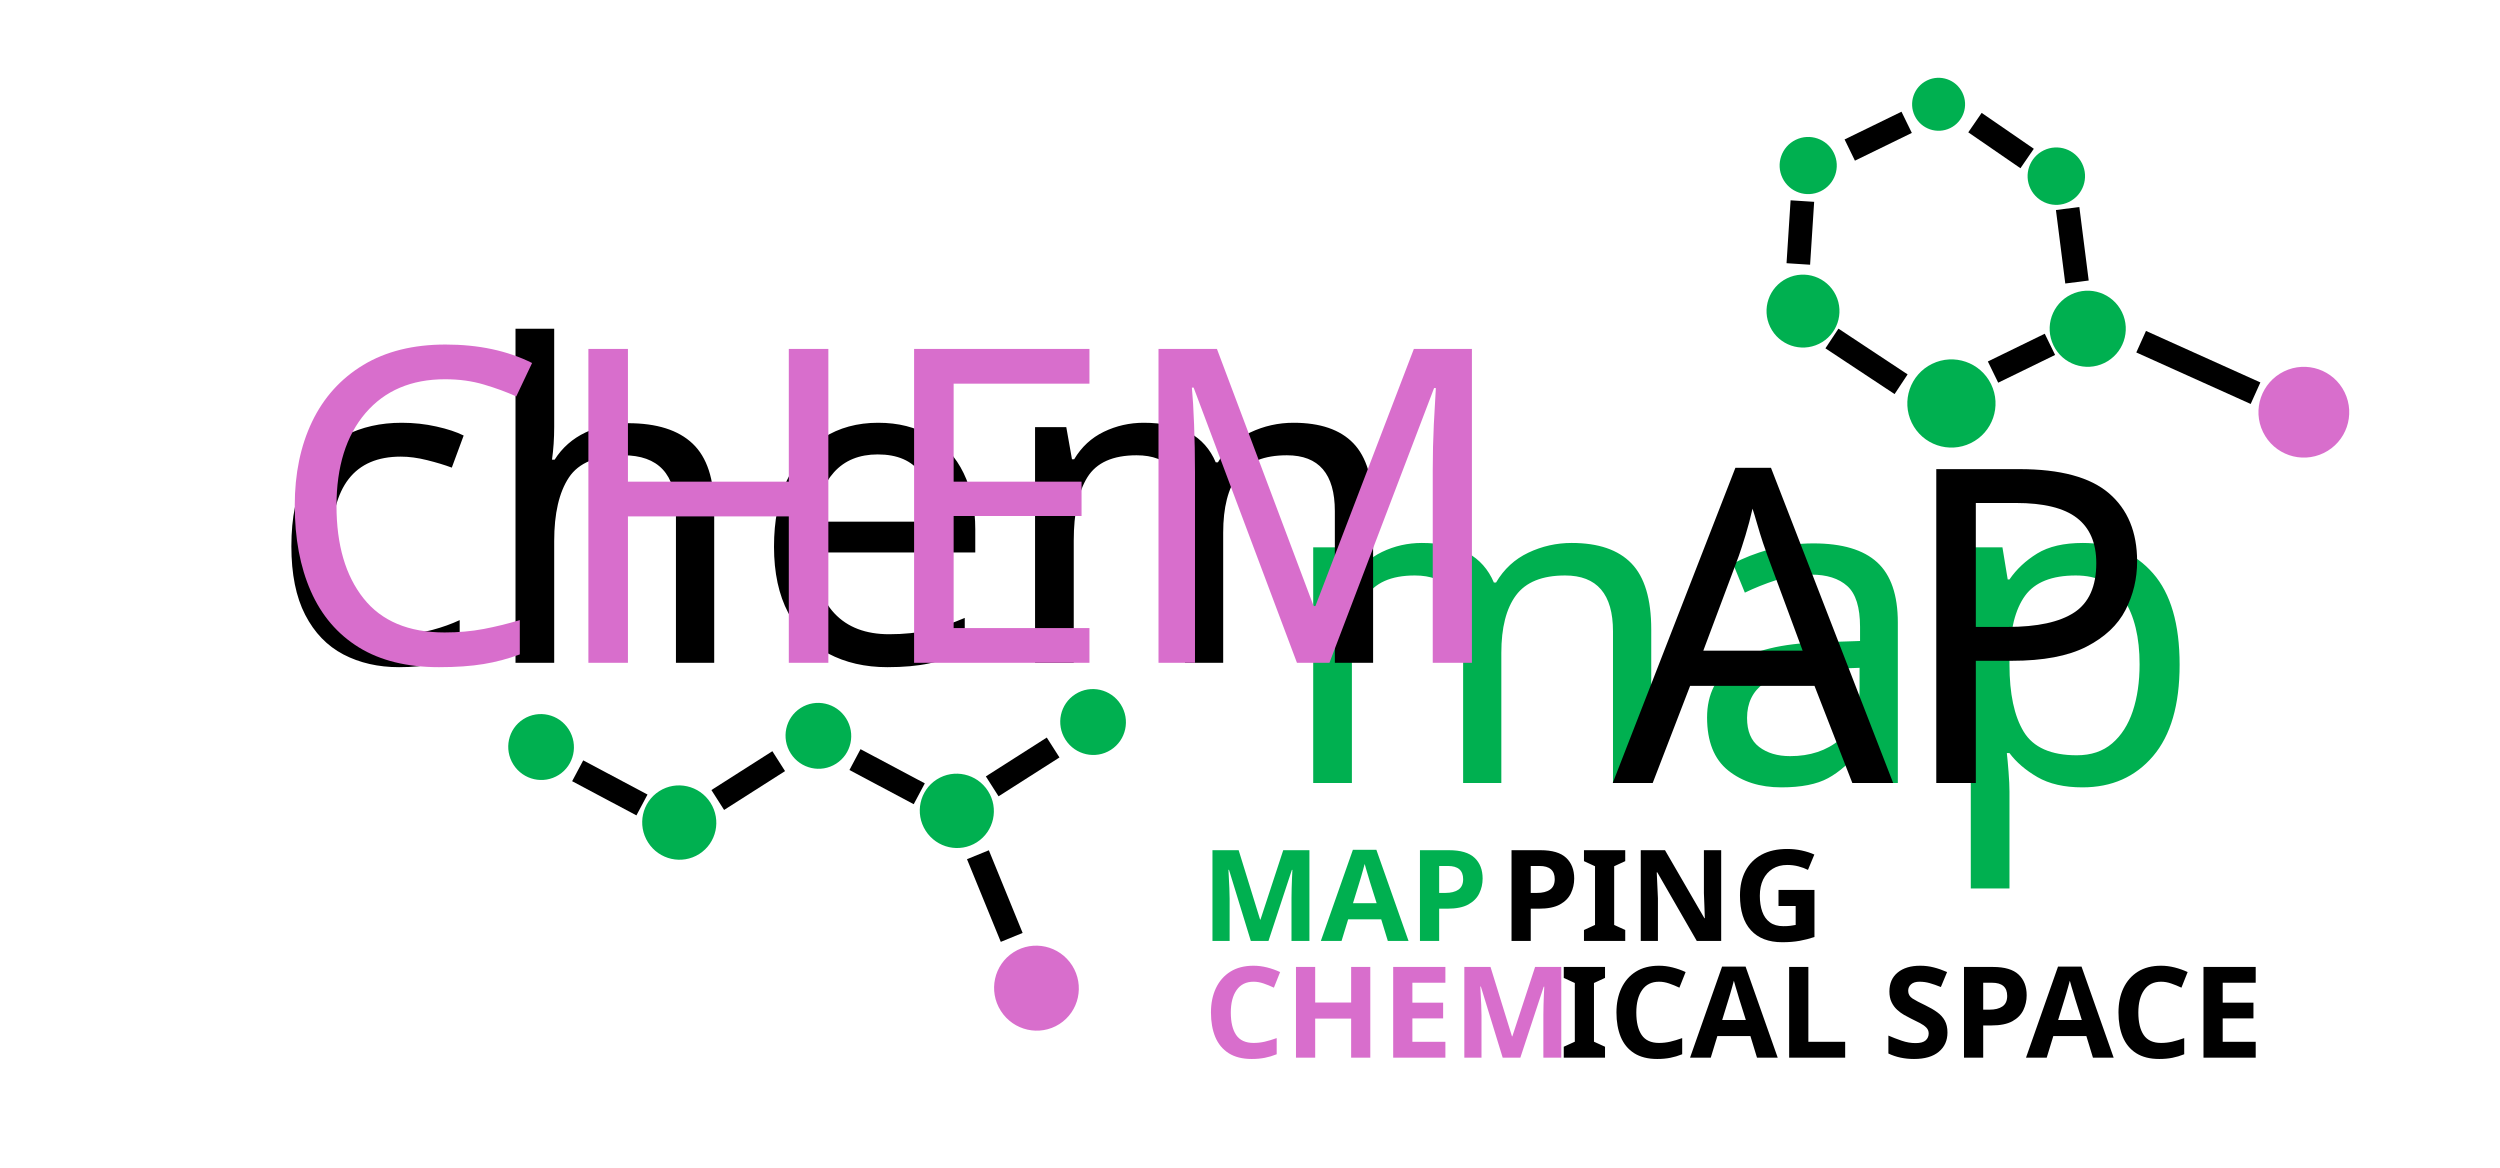
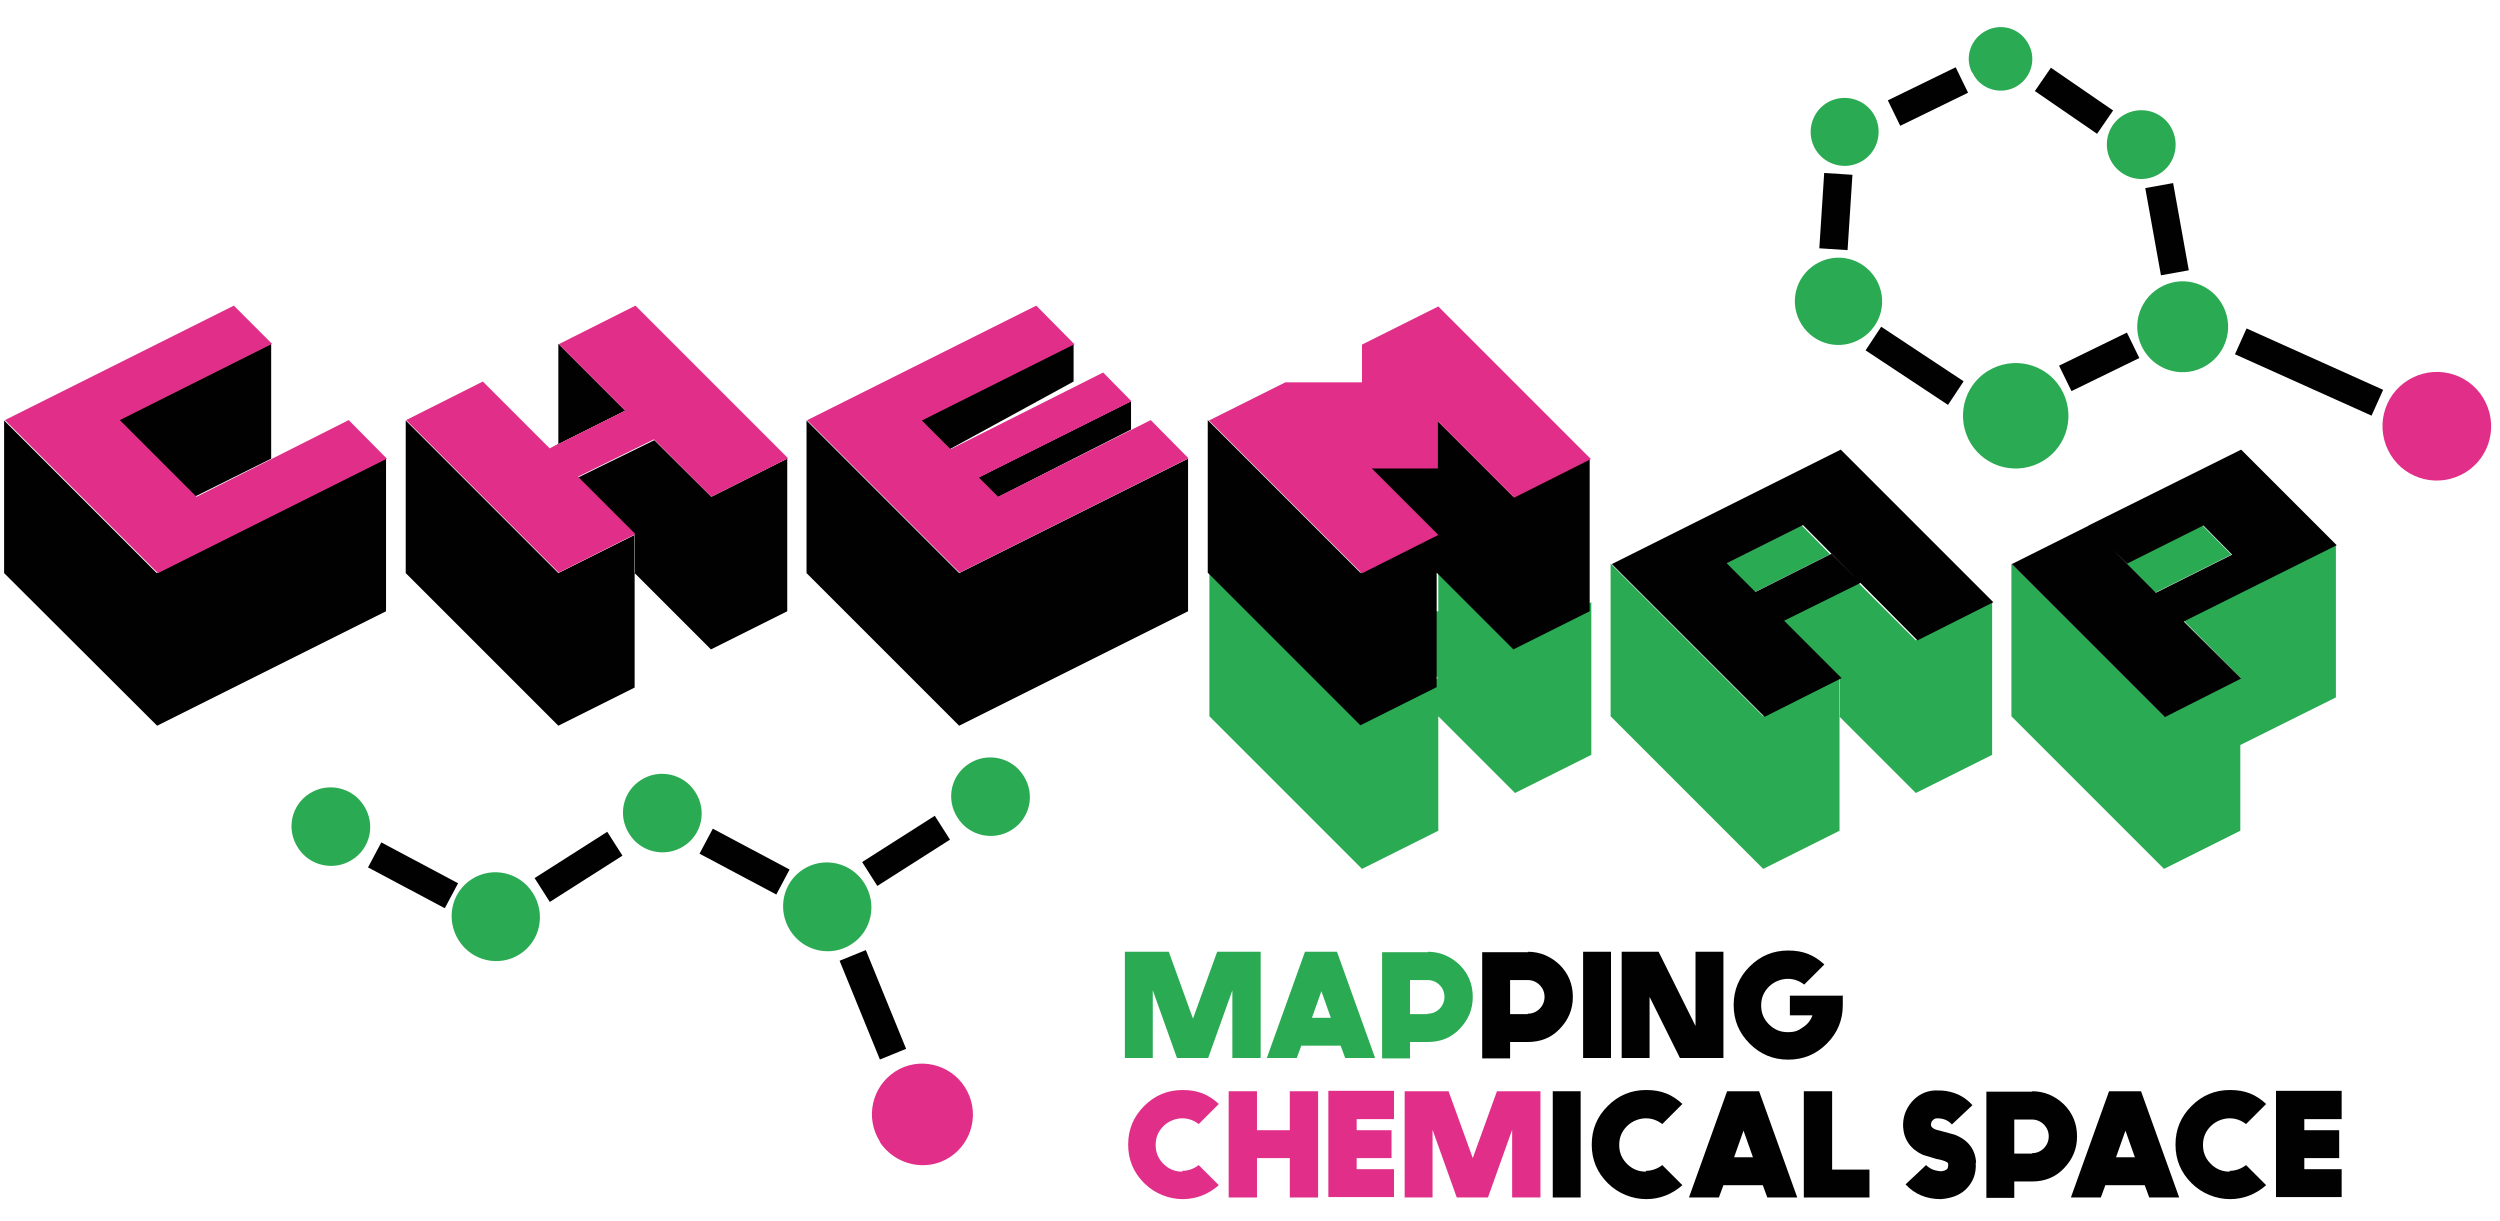
- <svg xmlns="http://www.w3.org/2000/svg" width="728" height="340" xml:space="preserve" overflow="hidden">
-   <g transform="translate(-1215 -474)">
-     <text fill="#00B050" font-family="Hexagon,Hexagon_MSFontService,sans-serif" font-weight="400" font-size="128" transform="matrix(1 0 0 1 1586.53 702)">map</text>
-     <text font-family="Hexagon,Hexagon_MSFontService,sans-serif" font-weight="400" font-size="128" transform="matrix(1 0 0 1 1292.8 667)">chem</text>
-     <path d="M1445.27 693.408C1442.41 688.93 1443.7 683.002 1448.14 680.168 1452.59 677.334 1458.51 678.667 1461.36 683.144 1464.22 687.622 1462.93 693.55 1458.48 696.384 1454.04 699.218 1448.12 697.886 1445.27 693.408Z" fill="#00B050" fill-rule="evenodd" />
-     <path d="M1484.55 715.91C1481.33 710.858 1482.78 704.172 1487.79 700.975 1492.81 697.778 1499.48 699.281 1502.7 704.332 1505.93 709.383 1504.47 716.07 1499.46 719.267 1494.45 722.464 1487.77 720.961 1484.55 715.91Z" fill="#00B050" fill-rule="evenodd" />
-     <path d="M1506.44 768.372C1502.75 762.597 1504.42 754.951 1510.15 751.295 1515.88 747.639 1523.51 749.358 1527.2 755.134 1530.88 760.91 1529.22 768.556 1523.49 772.211 1517.75 775.867 1510.12 774.148 1506.44 768.372Z" fill="#D86ECC" fill-rule="evenodd" />
-     <path d="M1403.72 719.322C1400.5 714.27 1401.95 707.584 1406.97 704.387 1411.98 701.19 1418.66 702.693 1421.88 707.744 1425.1 712.795 1423.65 719.482 1418.63 722.679 1413.62 725.876 1406.94 724.373 1403.72 719.322Z" fill="#00B050" fill-rule="evenodd" />
-     <path d="M1424.01 706.96 1441.76 695.646" stroke="#000000" stroke-width="6.875" stroke-miterlimit="8" fill="none" fill-rule="evenodd" />
-     <path d="M1509.61 746.971 1499.77 722.897" stroke="#000000" stroke-width="6.875" stroke-miterlimit="8" fill="none" fill-rule="evenodd" />
-     <path d="M1482.69 705.148 1463.97 695.193" stroke="#000000" stroke-width="6.875" stroke-miterlimit="8" fill="none" fill-rule="evenodd" />
-     <path d="M1364.52 696.666C1361.66 692.188 1362.95 686.261 1367.39 683.427 1371.84 680.593 1377.76 681.925 1380.61 686.403 1383.47 690.881 1382.18 696.808 1377.74 699.643 1373.29 702.477 1367.37 701.144 1364.52 696.666Z" fill="#00B050" fill-rule="evenodd" />
-     <path d="M1401.94 708.406 1383.22 698.451" stroke="#000000" stroke-width="6.875" stroke-miterlimit="8" fill="none" fill-rule="evenodd" />
-     <path d="M1525.26 689.385C1522.4 684.907 1523.69 678.979 1528.14 676.145 1532.58 673.311 1538.5 674.643 1541.35 679.121 1544.21 683.599 1542.92 689.527 1538.48 692.361 1534.03 695.195 1528.11 693.863 1525.26 689.385Z" fill="#00B050" fill-rule="evenodd" />
-     <path d="M1503.93 702.987 1521.67 691.673" stroke="#000000" stroke-width="6.875" stroke-miterlimit="8" fill="none" fill-rule="evenodd" />
-     <text fill="#D86ECC" font-family="Hexagon,Hexagon_MSFontService,sans-serif" font-weight="400" font-size="128" transform="matrix(1 0 0 1 1293.02 667)">CHEM</text>
-     <text font-family="Hexagon,Hexagon_MSFontService,sans-serif" font-weight="400" font-size="128" transform="matrix(1 0 0 1 1684.63 702)">AP</text>
-     <path d="M1730.49 569.242C1727.92 563.972 1730.11 557.617 1735.38 555.048 1740.65 552.478 1747.01 554.667 1749.58 559.938 1752.15 565.208 1749.96 571.563 1744.69 574.132 1739.42 576.702 1733.06 574.513 1730.49 569.242Z" fill="#00B050" fill-rule="evenodd" />
-     <path d="M1771.71 597.123C1768.61 590.748 1771.25 583.061 1777.63 579.953 1784 576.844 1791.69 579.493 1794.8 585.868 1797.91 592.242 1795.26 599.93 1788.88 603.038 1782.51 606.146 1774.82 603.498 1771.71 597.123Z" fill="#00B050" fill-rule="evenodd" />
-     <path d="M1772.58 507.748C1770.72 503.918 1772.31 499.299 1776.14 497.432 1779.97 495.565 1784.59 497.156 1786.45 500.986 1788.32 504.815 1786.73 509.434 1782.9 511.301 1779.07 513.168 1774.45 511.577 1772.58 507.748Z" fill="#00B050" fill-rule="evenodd" />
-     <path d="M1806.28 528.963C1804.26 524.812 1805.98 519.807 1810.14 517.783 1814.29 515.759 1819.29 517.484 1821.32 521.634 1823.34 525.785 1821.62 530.791 1817.46 532.815 1813.31 534.839 1808.31 533.114 1806.28 528.963Z" fill="#00B050" fill-rule="evenodd" />
-     <path d="M1812.98 574.592C1810.3 569.089 1812.58 562.454 1818.08 559.771 1823.59 557.088 1830.22 559.374 1832.91 564.877 1835.59 570.379 1833.3 577.015 1827.8 579.698 1822.3 582.381 1815.66 580.095 1812.98 574.592Z" fill="#00B050" fill-rule="evenodd" />
-     <path d="M1734.07 525.851C1732.05 521.719 1733.77 516.736 1737.9 514.722 1742.03 512.707 1747.01 514.424 1749.03 518.556 1751.04 522.688 1749.33 527.67 1745.19 529.685 1741.06 531.699 1736.08 529.983 1734.07 525.851Z" fill="#00B050" fill-rule="evenodd" />
-     <path d="M1753.65 517.698 1770.22 509.618" stroke="#000000" stroke-width="6.875" stroke-miterlimit="8" fill="none" fill-rule="evenodd" />
-     <path d="M1795.37 582.35 1811.94 574.271" stroke="#000000" stroke-width="6.875" stroke-miterlimit="8" fill="none" fill-rule="evenodd" />
-     <path d="M0 0 3.26 18.061" stroke="#000000" stroke-width="6.875" stroke-miterlimit="8" fill="none" fill-rule="evenodd" transform="matrix(0.993485 -0.113962 -0.113962 -0.993485 1738.67 550.867)" />
-     <path d="M0 0 6.932 20.433" stroke="#000000" stroke-width="6.875" stroke-miterlimit="8" fill="none" fill-rule="evenodd" transform="matrix(0.898857 -0.438243 -0.438243 -0.898857 1819.82 556.124)" />
-     <path d="M1768.6 585.891 1748.46 572.567" stroke="#000000" stroke-width="6.875" stroke-miterlimit="8" fill="none" fill-rule="evenodd" />
-     <path d="M1805.3 520.157 1790.11 509.704" stroke="#000000" stroke-width="6.875" stroke-miterlimit="8" fill="none" fill-rule="evenodd" />
-     <text fill="#00B050" font-family="Generica,Generica_MSFontService,sans-serif" font-weight="700" font-size="37" transform="matrix(1 0 0 1 1564.74 748)">MAP</text>
-     <text font-family="Generica,Generica_MSFontService,sans-serif" font-weight="700" font-size="37" transform="matrix(1 0 0 1 1651.83 748)">PING </text>
-     <text fill="#D86ECC" font-family="Generica,Generica_MSFontService,sans-serif" font-weight="700" font-size="37" transform="matrix(1 0 0 1 1565.49 782)">CHEM</text>
-     <path d="M1874 599.829C1870.8 593.268 1873.53 585.356 1880.09 582.158 1886.65 578.959 1894.56 581.684 1897.76 588.245 1900.96 594.806 1898.24 602.718 1891.67 605.917 1885.11 609.116 1877.2 606.39 1874 599.829Z" fill="#D86ECC" fill-rule="evenodd" />
-     <path d="M1871.81 588.499 1838.5 573.5" stroke="#000000" stroke-width="6.875" stroke-miterlimit="8" fill="none" fill-rule="evenodd" />
-     <text font-family="Generica,Generica_MSFontService,sans-serif" font-weight="700" font-size="37" transform="matrix(1 0 0 1 1669.18 782)">ICAL SPACE</text>
+ <svg xmlns="http://www.w3.org/2000/svg" version="1.1" viewBox="0 0 609.4 297.6">
+   <defs>
+     <style>
+       .cls-1, .cls-2 {
+         fill: #e12f89;
+       }
+ 
+       .cls-1, .cls-3 {
+         fill-rule: evenodd;
+       }
+ 
+       .cls-4 {
+         isolation: isolate;
+       }
+ 
+       .cls-5 {
+         fill: #010101;
+       }
+ 
+       .cls-3, .cls-6 {
+         fill: #2aaa52;
+       }
+     </style>
+   </defs>
+   <g>
+     <g id="Ebene_1">
+       <g class="cls-4">
+         <path class="cls-6" d="M294.8,137.4l37.2,37.2,18.5-9.3-16.3-16.3h16.4v-11.6l18.7,18.7,18.6-9.3v37.2l-18.6,9.3-18.7-18.7v27.9l-18.6,9.3-37.2-37.2v-37.2Z" />
+         <path class="cls-6" d="M429.8,174.6l18.6-9.3v37.2l-18.6,9.3-37.2-37.2v-37.2l37.2,37.2ZM420.6,137.4l18.6-9.3,6.9,7-18.5,9.3-7-7ZM485.6,184v-37.2l-18.6,9.3-14-14-18.8,9.3,14.1,13.9v9.3l18.7,18.7,18.6-9.3Z" />
+         <path class="cls-6" d="M490.3,137.4l37.2,37.2,18.7-9.3-13.9-14,37.1-18.5v37.2l-23.3,11.6v20.9l-18.6,9.3-37.2-37.2v-37.2ZM518.3,137.4l18.6-9.3,7,7.1-18.6,9.3-7-7.1Z" />
+       </g>
+       <g class="cls-4">
+         <path class="cls-5" d="M94.1,111.8v37.2l-55.8,27.9L1,139.7v-37.2l37.2,37.2,55.8-27.9ZM28.9,102.4l37.2-18.6v28l-18.5,9.2-18.7-18.7Z" />
+         <path class="cls-5" d="M136.1,139.7l18.6-9.3v37.2l-18.6,9.3-37.2-37.2v-37.2l37.2,37.2ZM133.8,109.4l18.6-9.3-16.3-16.3v24.6l-2.3,1ZM154.6,130.3v9.3l18.7,18.7,18.6-9.3v-37.2l-18.5,9.3-13.9-13.8-18.8,9.2,13.9,13.9Z" />
+         <path class="cls-5" d="M196.6,139.7v-37.2l37.2,37.2,55.8-27.9v37.2l-55.8,27.9-37.2-37.2ZM224.5,102.4l37.2-18.6v9.2l-30.2,16.5-7.1-7.1ZM238.5,116.4l37.2-18.6v6.9l-32.5,16.5-4.8-4.8Z" />
+         <path class="cls-5" d="M294.4,102.4l37.2,37.2,18.5-9.3-16.3-16.3h16.4v-11.6l18.7,18.7,18.6-9.3v37.2l-18.6,9.3-18.7-18.7v27.9l-18.6,9.3-37.2-37.2v-37.2Z" />
+       </g>
+       <path class="cls-3" d="M153.4,203.3c-2.9-4.5-1.6-10.4,2.9-13.2,4.4-2.8,10.4-1.5,13.2,3,2.9,4.5,1.6,10.4-2.9,13.2-4.4,2.8-10.4,1.5-13.2-3Z" />
+       <path class="cls-3" d="M192.6,226.8c-3.2-5.1-1.8-11.7,3.2-14.9,5-3.2,11.7-1.7,14.9,3.4,3.2,5.1,1.8,11.7-3.2,14.9-5,3.2-11.7,1.7-14.9-3.4Z" />
+       <path class="cls-1" d="M214.5,278.3c-3.7-5.8-2-13.4,3.7-17.1s13.4-1.9,17,3.8c3.7,5.8,2,13.4-3.7,17.1-5.7,3.7-13.4,1.9-17.1-3.8Z" />
+       <path class="cls-3" d="M111.8,229.2c-3.2-5.1-1.8-11.7,3.2-14.9,5-3.2,11.7-1.7,14.9,3.4,3.2,5.1,1.8,11.7-3.2,14.9-5,3.2-11.7,1.7-14.9-3.4Z" />
+       <rect class="cls-5" x="130.5" y="207.8" width="21" height="6.9" transform="translate(-91.4 108.9) rotate(-32.5)" />
+       <rect class="cls-5" x="209.4" y="231.8" width="6.9" height="26" transform="translate(-76.8 98.7) rotate(-22.2)" />
+       <rect class="cls-5" x="178" y="199.5" width="6.9" height="21.2" transform="translate(-89.2 271.6) rotate(-62)" />
+       <path class="cls-3" d="M72.6,206.6c-2.9-4.5-1.6-10.4,2.9-13.2,4.4-2.8,10.4-1.5,13.2,3,2.9,4.5,1.6,10.4-2.9,13.2-4.4,2.8-10.4,1.5-13.2-3Z" />
+       <rect class="cls-5" x="97.2" y="202.7" width="6.9" height="21.2" transform="translate(-134.9 202.1) rotate(-62)" />
+       <path class="cls-3" d="M233.4,199.3c-2.9-4.5-1.6-10.4,2.9-13.2,4.4-2.8,10.4-1.5,13.2,3,2.9,4.5,1.6,10.4-2.9,13.2-4.4,2.8-10.4,1.5-13.2-3Z" />
+       <rect class="cls-5" x="210.4" y="203.8" width="21" height="6.9" transform="translate(-76.8 151.3) rotate(-32.5)" />
+       <g class="cls-4">
+         <path class="cls-2" d="M38.5,139.7L1.2,102.4l55.8-27.9,9.3,9.3-37.1,18.6,18.7,18.7,37.1-18.7,9.3,9.4-55.8,27.9Z" />
+         <path class="cls-2" d="M99,102.4l18.7-9.4,16.3,16.3,18.4-9.2-16.2-16.2,18.7-9.4,37.2,37.2-18.7,9.4-14-14-18.5,9.1,14,14-18.7,9.4-37.2-37.2Z" />
+         <path class="cls-2" d="M196.8,102.4l55.8-27.9,9.3,9.4-37.2,18.6,7,7,37.2-18.7,6.9,7-37.2,18.6,4.7,4.7,37.2-18.7,9.2,9.3-55.8,27.9-37.2-37.2Z" />
+         <path class="cls-2" d="M331.9,139.7l-37.2-37.2,18.6-9.3h18.7v-9.2l18.6-9.3,37.2,37.2-18.7,9.4-18.6-18.6v11.5h-16.1l16.2,16.2-18.7,9.4Z" />
+       </g>
+       <g class="cls-4">
+         <path class="cls-5" d="M430.1,174.7l-37.2-37.2,55.8-27.9,37.2,37.2-18.5,9.3-27.9-28.1-18.6,9.3,7,7,18.5-9.3,7.1,7.1-18.6,9.2,14,14-18.7,9.4Z" />
+         <path class="cls-5" d="M490.6,137.4l18.6-9.3,16.3,16.4,18.6-9.3-7-7.1-18.6,9.3-9.4-9.3,37.2-18.5,23.3,23.3-37.3,18.6,14,13.9-18.6,9.4-37.3-37.3Z" />
+       </g>
+       <path class="cls-3" d="M438.6,78.1c-2.6-5.3-.4-11.6,4.9-14.2,5.3-2.6,11.6-.4,14.2,4.9,2.6,5.3.4,11.6-4.9,14.2-5.3,2.6-11.6.4-14.2-4.9Z" />
+       <path class="cls-3" d="M479.8,107c-3.1-6.4-.5-14.1,5.9-17.2,6.4-3.1,14.1-.5,17.2,5.9,3.1,6.4.5,14.1-5.9,17.2-6.4,3.1-14.1.5-17.2-5.9Z" />
+       <path class="cls-3" d="M480.7,17.7c-1.9-3.8-.3-8.4,3.6-10.3s8.4-.3,10.3,3.6c1.9,3.8.3,8.4-3.5,10.3-3.8,1.9-8.5.3-10.3-3.6Z" />
+       <path class="cls-3" d="M514.4,38.9c-2-4.2-.3-9.2,3.9-11.2,4.2-2,9.2-.3,11.2,3.9,2,4.2.3,9.2-3.9,11.2-4.1,2-9.1.3-11.2-3.9Z" />
+       <path class="cls-3" d="M522.1,84.5c-2.7-5.5-.4-12.1,5.1-14.8,5.5-2.7,12.1-.4,14.8,5.1,2.7,5.5.4,12.1-5.1,14.8s-12.1.4-14.8-5.1Z" />
+       <path class="cls-3" d="M442.2,35.8c-2-4.1-.3-9.1,3.8-11.1,4.1-2,9.1-.3,11.1,3.8,2,4.1.3,9.1-3.8,11.1-4.1,2-9.1.3-11.1-3.8Z" />
+       <rect class="cls-5" x="460.8" y="20.1" width="18.4" height="6.9" transform="translate(37.2 208.4) rotate(-26)" />
+       <rect class="cls-5" x="502.5" y="84.8" width="18.4" height="6.9" transform="translate(13.1 233.2) rotate(-26)" />
+       <rect class="cls-5" x="438.2" y="48.2" width="18.4" height="6.9" transform="translate(367.1 494.7) rotate(-86.3)" />
+       <rect class="cls-5" x="524.8" y="45.3" width="6.9" height="21.6" transform="translate(-1.6 94.2) rotate(-10.2)" />
+       <rect class="cls-5" x="463.2" y="77.1" width="6.9" height="24.1" transform="translate(134.8 429.1) rotate(-56.5)" />
+       <rect class="cls-5" x="502.4" y="15.6" width="6.9" height="18.4" transform="translate(198.6 427.4) rotate(-55.5)" />
+       <g class="cls-4">
+         <path class="cls-6" d="M307.3,232v25.9h-6.9v-16.5l-5.9,16.5h-7.6l-5.9-16.5v16.5h-6.8v-25.9h10.7l5.9,16.3,5.9-16.3h10.7Z" />
+         <path class="cls-6" d="M325.9,232l9.3,25.9h-7.3l-1.1-3h-9.6l-1.1,3h-7.3l9.3-25.9h7.7ZM319.7,248.1h4.7l-2.3-6.5-2.3,6.5Z" />
+         <path class="cls-6" d="M348,232c3,0,5.6,1.1,7.8,3.2,2.1,2.1,3.2,4.7,3.2,7.8s-1.1,5.6-3.2,7.8c-2.1,2.2-4.7,3.2-7.8,3.2h-4.3v4h-6.8v-25.9h11.2ZM348,247.1c1.1,0,2.1-.4,2.9-1.2.8-.8,1.2-1.8,1.2-2.9s-.4-2.1-1.2-2.9-1.8-1.2-2.9-1.2h-4.3v8.3h4.3Z" />
+       </g>
+       <g class="cls-4">
+         <path class="cls-5" d="M372.4,232c3,0,5.6,1.1,7.8,3.2,2.1,2.1,3.2,4.7,3.2,7.8s-1.1,5.6-3.2,7.8c-2.1,2.2-4.7,3.2-7.8,3.2h-4.3v4h-6.8v-25.9h11.2ZM372.4,247.1c1.1,0,2.1-.4,2.9-1.2.8-.8,1.2-1.8,1.2-2.9s-.4-2.1-1.2-2.9-1.8-1.2-2.9-1.2h-4.3v8.3h4.3Z" />
+         <path class="cls-5" d="M385.9,232h6.8v25.9h-6.8v-25.9Z" />
+         <path class="cls-5" d="M420.1,232v25.9h-10.6l-7.4-14.9v14.9h-6.8v-25.9h9l9,18.1v-18.1h6.9Z" />
+         <path class="cls-5" d="M449.2,242.6v2.4c0,3.7-1.3,6.8-3.9,9.4s-5.7,3.9-9.4,3.9-6.8-1.3-9.4-3.9-3.9-5.7-3.9-9.4,1.3-6.8,3.9-9.4,5.7-3.9,9.4-3.9,6.3,1.1,8.8,3.4l-4.9,4.9c-1.2-.9-2.5-1.4-4-1.4s-3.3.6-4.6,1.9c-1.3,1.3-1.9,2.8-1.9,4.6s.6,3.3,1.9,4.6c1.3,1.3,2.8,1.9,4.6,1.9s2.6-.4,3.7-1.2c1.1-.7,1.9-1.7,2.3-2.9h-5.5v-4.8h12.8Z" />
+       </g>
+       <g class="cls-4">
+         <path class="cls-2" d="M288.2,285.4c1.5,0,2.8-.5,4-1.4l4.9,4.9c-2.5,2.2-5.5,3.4-8.8,3.4s-6.8-1.3-9.4-3.9-3.9-5.7-3.9-9.4,1.3-6.8,3.9-9.4,5.7-3.9,9.4-3.9,6.3,1.1,8.8,3.4l-4.9,4.9c-1.2-.9-2.5-1.4-4-1.4s-3.3.6-4.6,1.9c-1.3,1.3-1.9,2.8-1.9,4.6s.6,3.3,1.9,4.6c1.3,1.3,2.8,1.9,4.6,1.9Z" />
+         <path class="cls-2" d="M321.3,266v25.9h-6.9v-9.6h-8v9.6h-6.9v-25.9h6.9v9.5h8v-9.5h6.9Z" />
+         <path class="cls-2" d="M339.8,266v6.8h-9.1v2.7h8.5v6.8h-8.5v2.7h9.1v6.8h-16v-25.9h16Z" />
+         <path class="cls-2" d="M375.5,266v25.9h-6.9v-16.5l-5.9,16.5h-7.6l-5.9-16.5v16.5h-6.8v-25.9h10.7l5.9,16.3,5.9-16.3h10.7Z" />
+       </g>
+       <path class="cls-1" d="M582.1,109.7c-3.2-6.6-.5-14.5,6.1-17.7,6.6-3.2,14.5-.5,17.7,6.1,3.2,6.6.5,14.5-6.1,17.7-6.6,3.2-14.5.5-17.7-6.1Z" />
+       <rect class="cls-5" x="559.8" y="72.6" width="6.9" height="36.5" transform="translate(249.1 567.2) rotate(-65.8)" />
+       <g class="cls-4">
+         <path class="cls-5" d="M378.5,266h6.8v25.9h-6.8v-25.9Z" />
+         <path class="cls-5" d="M401.2,285.4c1.5,0,2.8-.5,4-1.4l4.9,4.9c-2.5,2.2-5.5,3.4-8.8,3.4s-6.8-1.3-9.4-3.9-3.9-5.7-3.9-9.4,1.3-6.8,3.9-9.4,5.7-3.9,9.4-3.9,6.3,1.1,8.8,3.4l-4.9,4.9c-1.2-.9-2.5-1.4-4-1.4s-3.3.6-4.6,1.9c-1.3,1.3-1.9,2.8-1.9,4.6s.6,3.3,1.9,4.6c1.3,1.3,2.8,1.9,4.6,1.9Z" />
+         <path class="cls-5" d="M428.8,266l9.3,25.9h-7.3l-1.1-3h-9.6l-1.1,3h-7.3l9.3-25.9h7.7ZM422.6,282.1h4.7l-2.3-6.5-2.3,6.5Z" />
+         <path class="cls-5" d="M446.6,266v19.1h9.1v6.8h-16v-25.9h6.8Z" />
+         <path class="cls-5" d="M481.6,283.4c.2,2.7-.7,4.9-2.5,6.6-1.5,1.4-3.5,2.1-6,2.3-3.5,0-6.4-1.2-8.6-3.6l5-4.7c.6.6,1.4,1.1,2.3,1.3.5.1.9.2,1.2.2.7,0,1.2-.2,1.6-.5.2-.2.3-.6.3-1.1,0-.3-.1-.5-.3-.6-.5-.3-1.4-.6-2.6-.8l-3.3-1c-3-1.4-4.6-3.7-4.8-6.8-.1-2.3.6-4.3,2.1-6.1,1.5-1.7,3.4-2.7,5.7-2.8,1.1,0,2.2,0,3.5.3,2.2.5,4.1,1.6,5.6,3.3l-5,4.7c-1-1.1-2.2-1.5-3.6-1.5-.5,0-.8.2-1.1.5-.3.3-.4.7-.4,1.1,0,.7.9,1.2,2.5,1.5l3.3.9c3.3,1.3,5,3.6,5.2,6.8Z" />
+         <path class="cls-5" d="M495.3,266c3,0,5.6,1.1,7.8,3.2,2.1,2.1,3.2,4.7,3.2,7.8s-1.1,5.6-3.2,7.8c-2.1,2.2-4.7,3.2-7.8,3.2h-4.3v4h-6.8v-25.9h11.2ZM495.3,281.1c1.1,0,2.1-.4,2.9-1.2s1.2-1.8,1.2-2.9-.4-2.1-1.2-2.9c-.8-.8-1.8-1.2-2.9-1.2h-4.3v8.3h4.3Z" />
+         <path class="cls-5" d="M521.9,266l9.3,25.9h-7.3l-1.1-3h-9.6l-1.1,3h-7.3l9.3-25.9h7.7ZM515.7,282.1h4.7l-2.3-6.5-2.3,6.5Z" />
+         <path class="cls-5" d="M543.5,285.4c1.5,0,2.8-.5,4-1.4l4.9,4.9c-2.5,2.2-5.5,3.4-8.8,3.4s-6.8-1.3-9.4-3.9-3.9-5.7-3.9-9.4,1.3-6.8,3.9-9.4,5.7-3.9,9.4-3.9,6.3,1.1,8.8,3.4l-4.9,4.9c-1.2-.9-2.5-1.4-4-1.4s-3.3.6-4.6,1.9c-1.3,1.3-1.9,2.8-1.9,4.6s.6,3.3,1.9,4.6c1.3,1.3,2.8,1.9,4.6,1.9Z" />
+         <path class="cls-5" d="M570.8,266v6.8h-9.1v2.7h8.5v6.8h-8.5v2.7h9.1v6.8h-16v-25.9h16Z" />
+       </g>
+     </g>
  </g>
</svg>
